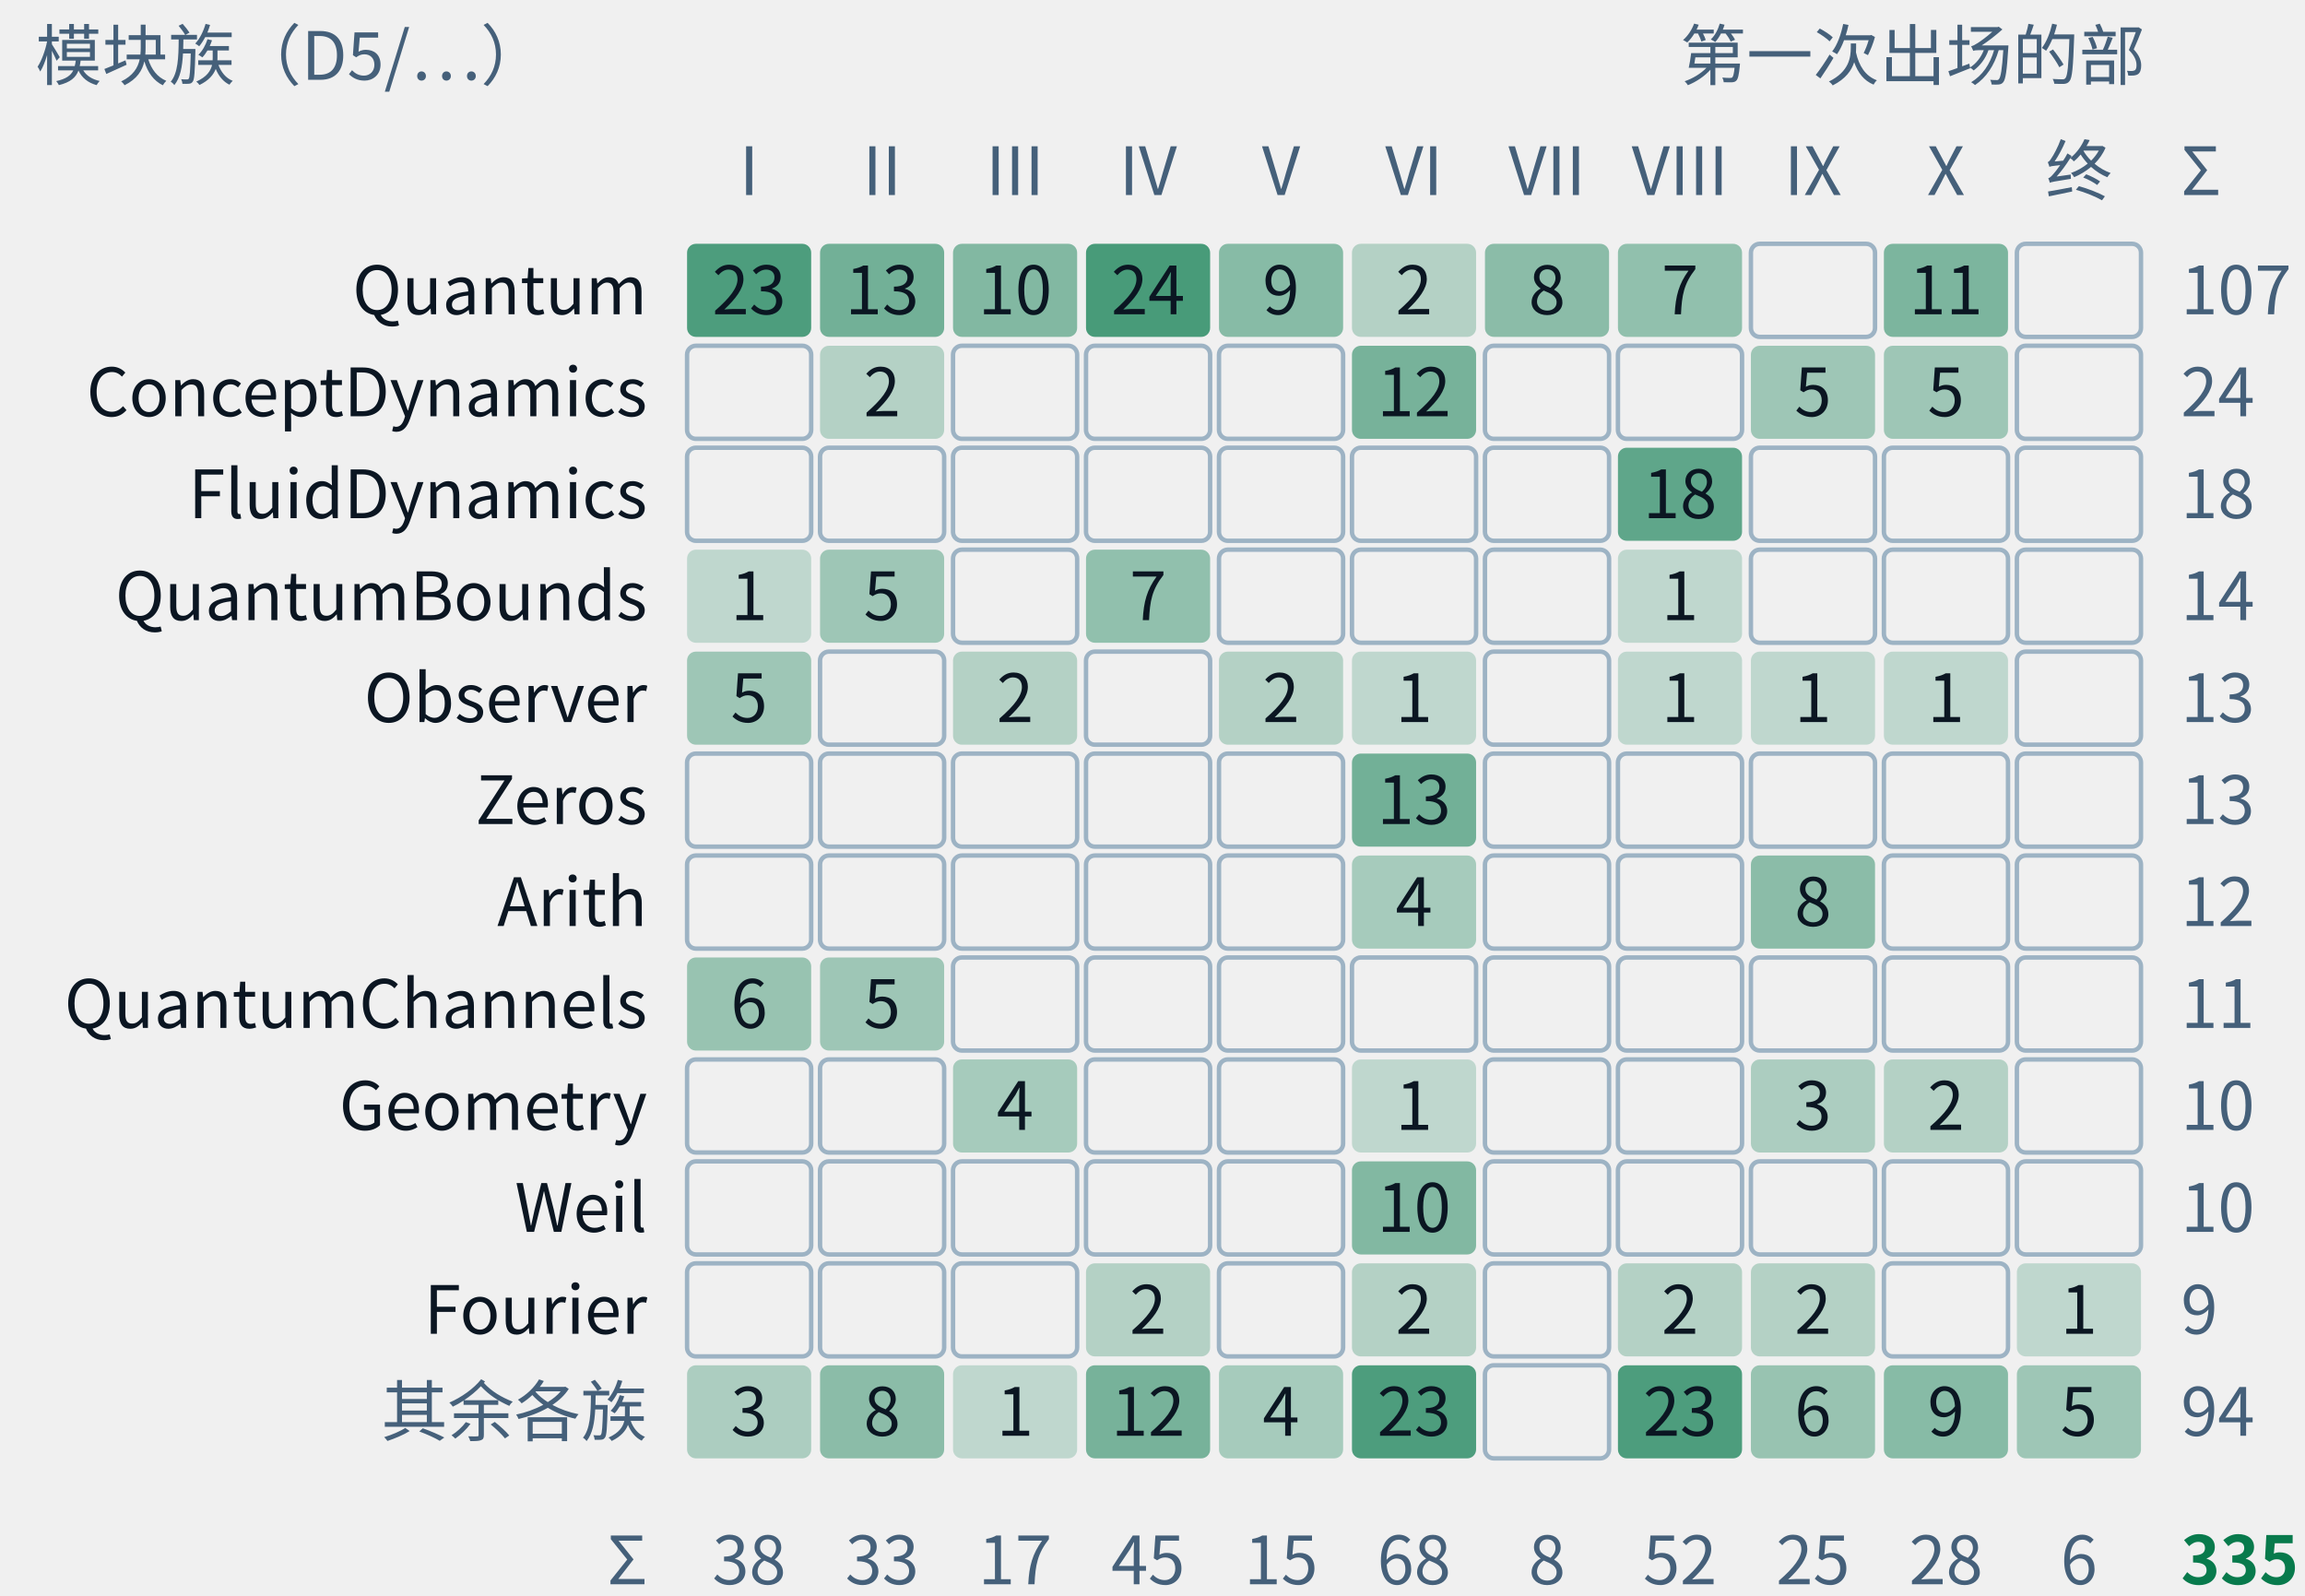
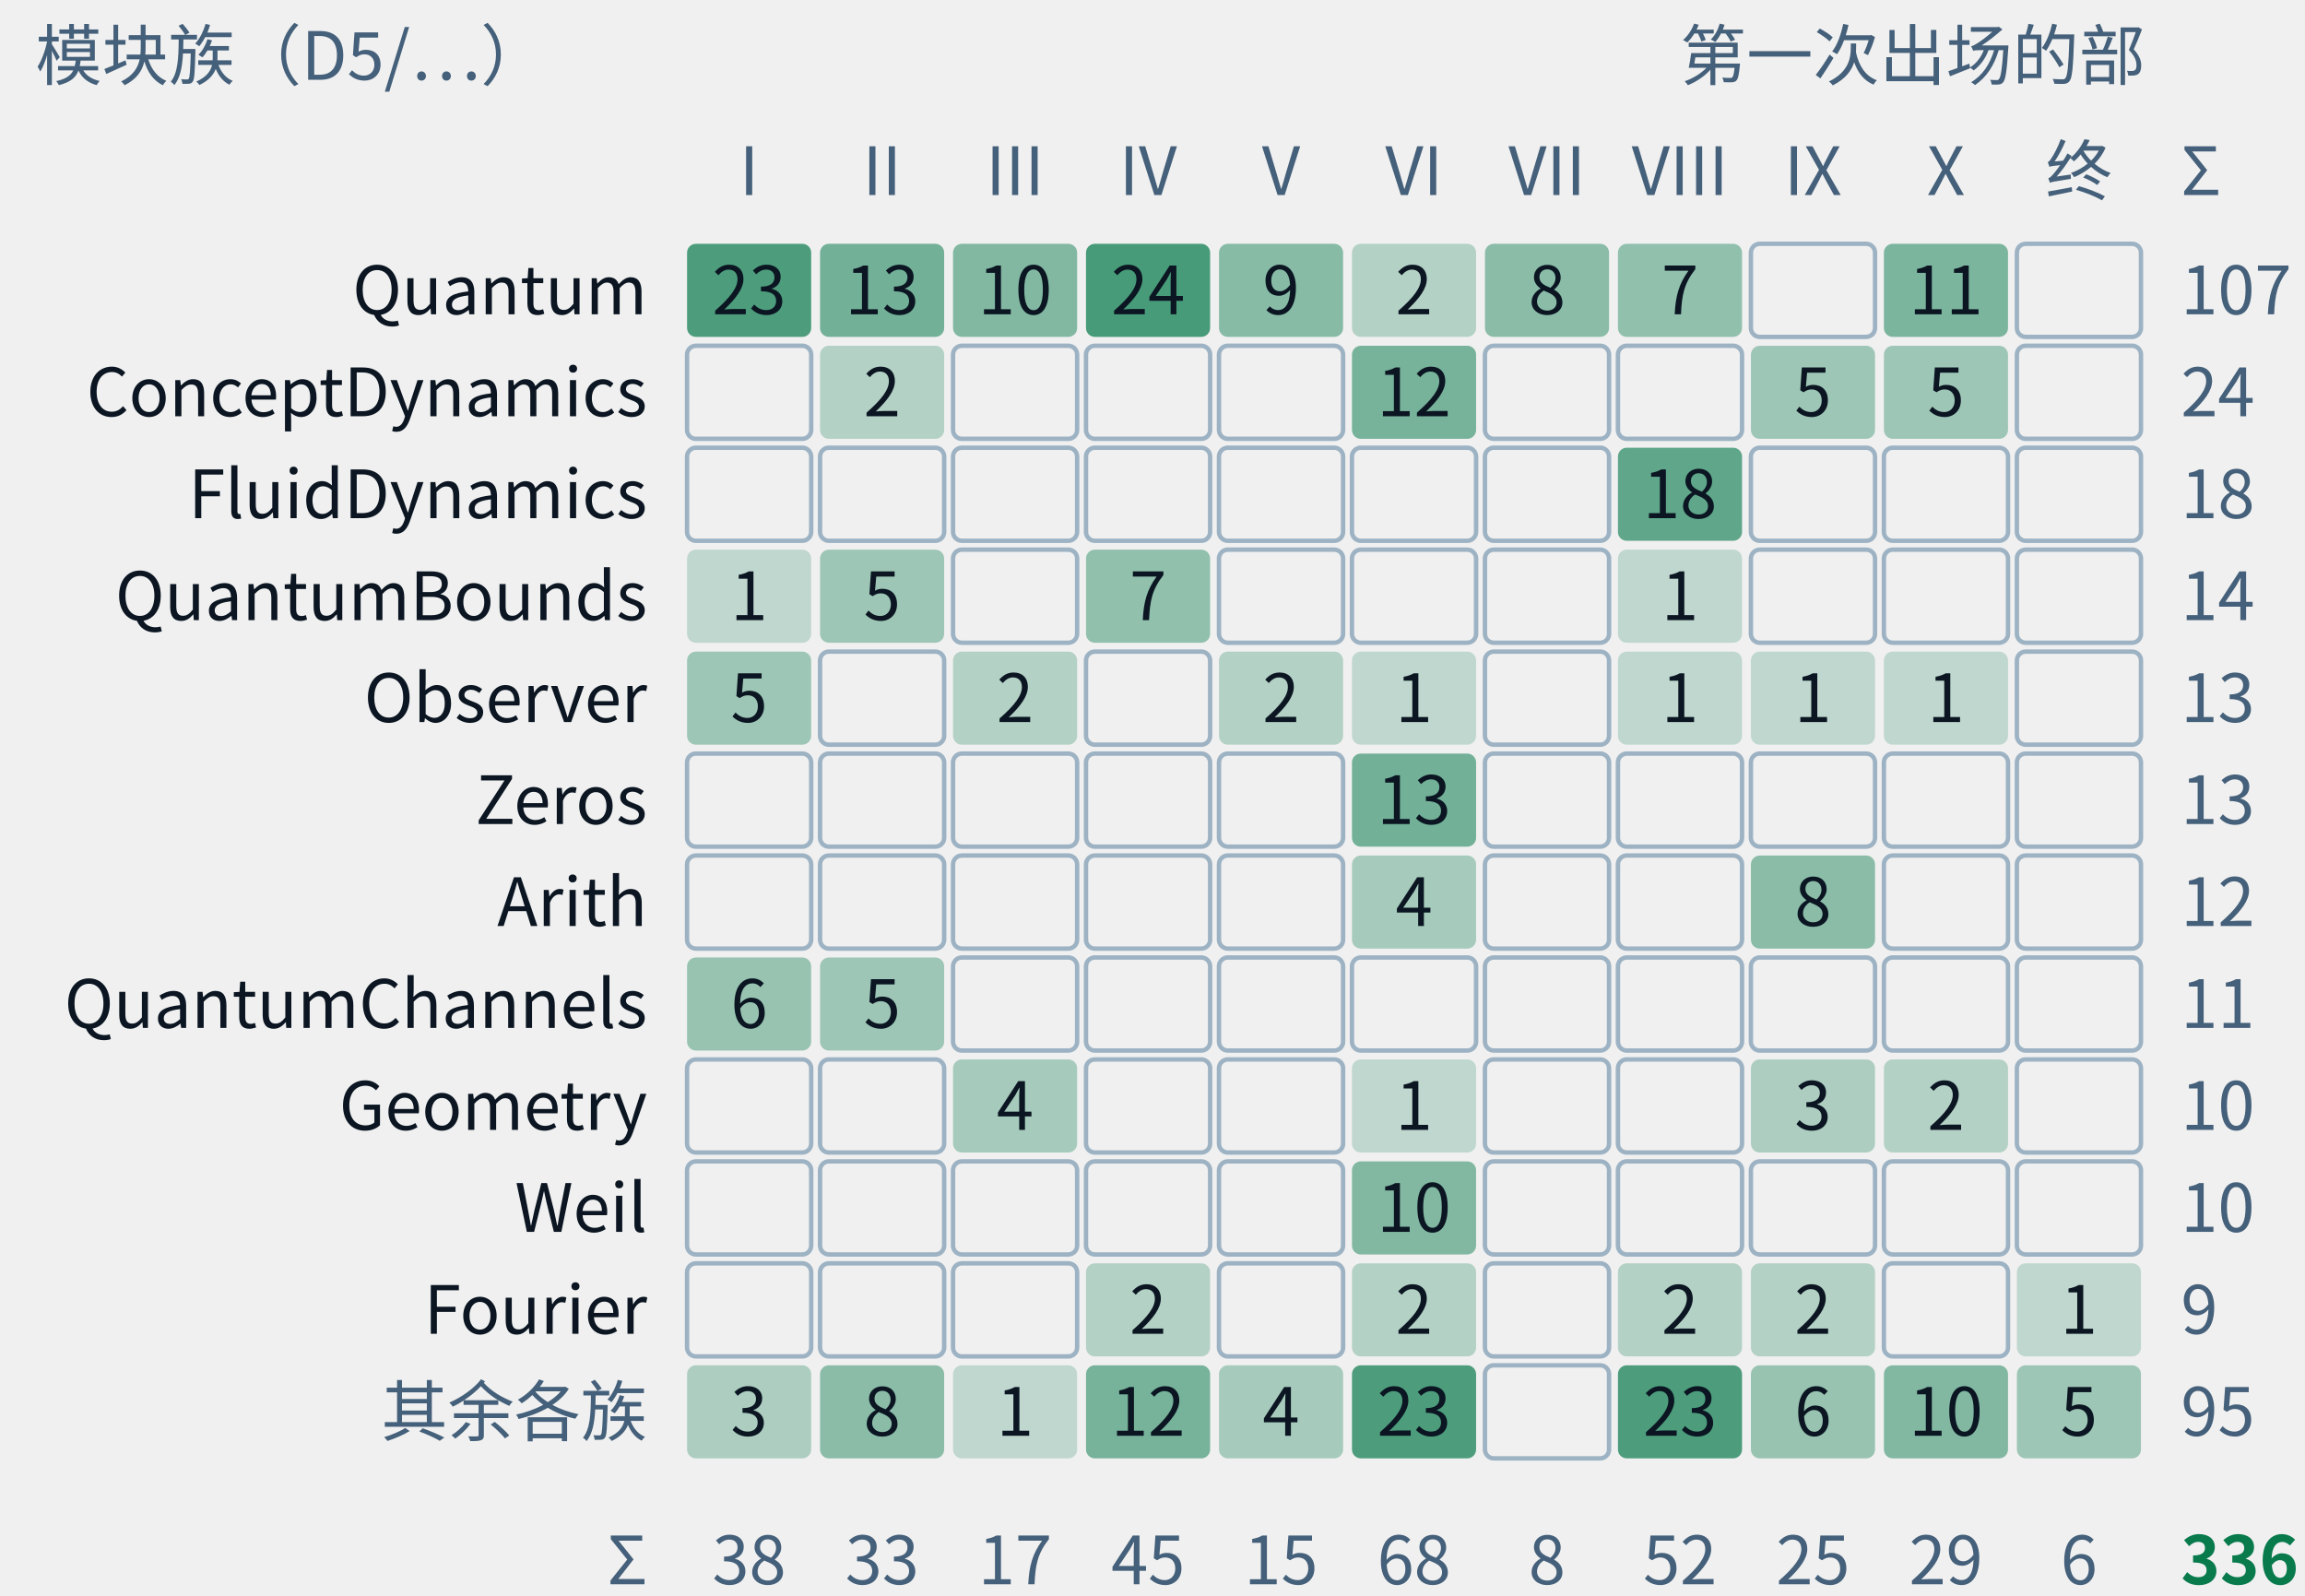
- <svg xmlns="http://www.w3.org/2000/svg" class="tr-fig" data-tr-fig="appc-modules-by-part" data-lang="zh" viewBox="0 0 520 360" width="520" height="360" font-family="'Noto Sans SC', 'Noto Sans CJK SC', 'Source Sans 3', 'PingFang SC', 'Microsoft YaHei', system-ui, sans-serif" role="img" aria-label="模块族与首次出场的部的计数格。行是 Quantum、ConceptDynamics、FluidDynamics、QuantumBounds、Observer、Zeros、Arith、QuantumChannels、Geometry、Weil、Fourier 与其余各族；列是第一至第十部与终章、附录。每格数字为条数，空格为零，合计 335 条。图不表示证明依赖。">
+ <svg xmlns="http://www.w3.org/2000/svg" class="tr-fig" data-tr-fig="appc-modules-by-part" data-lang="zh" viewBox="0 0 520 360" width="520" height="360" font-family="'Noto Sans SC', 'Noto Sans CJK SC', 'Source Sans 3', 'PingFang SC', 'Microsoft YaHei', system-ui, sans-serif" role="img" aria-label="模块族与首次出场的部的计数格。行是 Quantum、ConceptDynamics、FluidDynamics、QuantumBounds、Observer、Zeros、Arith、QuantumChannels、Geometry、Weil、Fourier 与其余各族；列是第一至第十部与终章、附录。每格数字为条数，空格为零，合计 336 条。图不表示证明依赖。">
  <style>.ts-ink{stroke:#0b1622}.tf-ink{fill:#0b1622}.ts-dim{stroke:#45607a}.tf-dim{fill:#45607a}.ts-faint{stroke:#9db3c4}.tf-faint{fill:#9db3c4}.ts-edge{stroke:#b9d0dd}.tf-edge{fill:#b9d0dd}.ts-hot{stroke:#5f9bb5}.tf-hot{fill:#5f9bb5}.ts-bg{stroke:#ffffff}.tf-bg{fill:#ffffff}.ts-panel{stroke:#eef5f9}.tf-panel{fill:#eef5f9}.ts-sheet{stroke:#f7fbfd}.tf-sheet{fill:#f7fbfd}.ts-cyan{stroke:#007c8a}.tf-cyan{fill:#007c8a}.ts-magenta{stroke:#b0128f}.tf-magenta{fill:#b0128f}.ts-amber{stroke:#946200}.tf-amber{fill:#946200}.ts-violet{stroke:#5a45c8}.tf-violet{fill:#5a45c8}.ts-ok{stroke:#087a4c}.tf-ok{fill:#087a4c}.ts-warn{stroke:#c21f3a}.tf-warn{fill:#c21f3a}.ts-blue{stroke:#1d5fd0}.tf-blue{fill:#1d5fd0}.ts-orange{stroke:#b85410}.tf-orange{fill:#b85410}.ts-sigma{stroke:#28405a}.tf-sigma{fill:#28405a}@media (prefers-color-scheme:dark){.ts-ink{stroke:#d4efff}.tf-ink{fill:#d4efff}.ts-dim{stroke:#6f8ea5}.tf-dim{fill:#6f8ea5}.ts-faint{stroke:#34506a}.tf-faint{fill:#34506a}.ts-edge{stroke:#143049}.tf-edge{fill:#143049}.ts-hot{stroke:#1f5d7c}.tf-hot{fill:#1f5d7c}.ts-bg{stroke:#03060c}.tf-bg{fill:#03060c}.ts-panel{stroke:#07101b}.tf-panel{fill:#07101b}.ts-sheet{stroke:#050c16}.tf-sheet{fill:#050c16}.ts-cyan{stroke:#19f0ff}.tf-cyan{fill:#19f0ff}.ts-magenta{stroke:#ff2fd0}.tf-magenta{fill:#ff2fd0}.ts-amber{stroke:#ffc83d}.tf-amber{fill:#ffc83d}.ts-violet{stroke:#9d8cff}.tf-violet{fill:#9d8cff}.ts-ok{stroke:#46ffb2}.tf-ok{fill:#46ffb2}.ts-warn{stroke:#ff5064}.tf-warn{fill:#ff5064}.ts-blue{stroke:#2a7bff}.tf-blue{fill:#2a7bff}.ts-orange{stroke:#ff8a3c}.tf-orange{fill:#ff8a3c}.ts-sigma{stroke:#cfe3ff}.tf-sigma{fill:#cfe3ff}}</style>
  <text class="tf-dim" x="8" y="18" font-size="15">模块族（D5/…）</text>
  <text class="tf-dim" x="484" y="18" font-size="15" text-anchor="end">第一次出场的部</text>
  <text class="tf-dim" x="169" y="44" font-size="15" text-anchor="middle">I</text>
  <text class="tf-dim" x="199" y="44" font-size="15" text-anchor="middle">II</text>
  <text class="tf-dim" x="229" y="44" font-size="15" text-anchor="middle">III</text>
  <text class="tf-dim" x="259" y="44" font-size="15" text-anchor="middle">IV</text>
  <text class="tf-dim" x="289" y="44" font-size="15" text-anchor="middle">V</text>
  <text class="tf-dim" x="319" y="44" font-size="15" text-anchor="middle">VI</text>
  <text class="tf-dim" x="349" y="44" font-size="15" text-anchor="middle">VII</text>
  <text class="tf-dim" x="379" y="44" font-size="15" text-anchor="middle">VIII</text>
  <text class="tf-dim" x="409" y="44" font-size="15" text-anchor="middle">IX</text>
  <text class="tf-dim" x="439" y="44" font-size="15" text-anchor="middle">X</text>
  <text class="tf-dim" x="469" y="44" font-size="15" text-anchor="middle">终</text>
  <text class="tf-ink" x="146" y="70.9" font-size="15" text-anchor="end">Quantum</text>
  <rect x="155" y="55" width="28" height="21" rx="2" class="tf-ok" fill-opacity="0.7" />
  <text class="tf-ink" x="169" y="70.9" font-size="15" text-anchor="middle">23</text>
  <rect x="185" y="55" width="28" height="21" rx="2" class="tf-ok" fill-opacity="0.54" />
  <text class="tf-ink" x="199" y="70.9" font-size="15" text-anchor="middle">13</text>
  <rect x="215" y="55" width="28" height="21" rx="2" class="tf-ok" fill-opacity="0.47" />
  <text class="tf-ink" x="229" y="70.9" font-size="15" text-anchor="middle">10</text>
  <rect x="245" y="55" width="28" height="21" rx="2" class="tf-ok" fill-opacity="0.72" />
  <text class="tf-ink" x="259" y="70.9" font-size="15" text-anchor="middle">24</text>
  <rect x="275" y="55" width="28" height="21" rx="2" class="tf-ok" fill-opacity="0.45" />
  <text class="tf-ink" x="289" y="70.9" font-size="15" text-anchor="middle">9</text>
  <rect x="305" y="55" width="28" height="21" rx="2" class="tf-ok" fill-opacity="0.26" />
  <text class="tf-ink" x="319" y="70.9" font-size="15" text-anchor="middle">2</text>
  <rect x="335" y="55" width="28" height="21" rx="2" class="tf-ok" fill-opacity="0.43" />
  <text class="tf-ink" x="349" y="70.9" font-size="15" text-anchor="middle">8</text>
  <rect x="365" y="55" width="28" height="21" rx="2" class="tf-ok" fill-opacity="0.41" />
  <text class="tf-ink" x="379" y="70.9" font-size="15" text-anchor="middle">7</text>
  <rect x="395" y="55" width="28" height="21" rx="2" class="ts-faint" stroke-width="1" fill="none" />
  <rect x="425" y="55" width="28" height="21" rx="2" class="tf-ok" fill-opacity="0.5" />
  <text class="tf-ink" x="439" y="70.9" font-size="15" text-anchor="middle">11</text>
  <rect x="455" y="55" width="28" height="21" rx="2" class="ts-faint" stroke-width="1" fill="none" />
  <text class="tf-dim" x="492" y="70.9" font-size="15">107</text>
  <text class="tf-ink" x="146" y="93.9" font-size="15" text-anchor="end">ConceptDynamics</text>
  <rect x="155" y="78" width="28" height="21" rx="2" class="ts-faint" stroke-width="1" fill="none" />
  <rect x="185" y="78" width="28" height="21" rx="2" class="tf-ok" fill-opacity="0.26" />
  <text class="tf-ink" x="199" y="93.9" font-size="15" text-anchor="middle">2</text>
  <rect x="215" y="78" width="28" height="21" rx="2" class="ts-faint" stroke-width="1" fill="none" />
  <rect x="245" y="78" width="28" height="21" rx="2" class="ts-faint" stroke-width="1" fill="none" />
  <rect x="275" y="78" width="28" height="21" rx="2" class="ts-faint" stroke-width="1" fill="none" />
  <rect x="305" y="78" width="28" height="21" rx="2" class="tf-ok" fill-opacity="0.52" />
  <text class="tf-ink" x="319" y="93.9" font-size="15" text-anchor="middle">12</text>
  <rect x="335" y="78" width="28" height="21" rx="2" class="ts-faint" stroke-width="1" fill="none" />
  <rect x="365" y="78" width="28" height="21" rx="2" class="ts-faint" stroke-width="1" fill="none" />
  <rect x="395" y="78" width="28" height="21" rx="2" class="tf-ok" fill-opacity="0.35" />
  <text class="tf-ink" x="409" y="93.9" font-size="15" text-anchor="middle">5</text>
  <rect x="425" y="78" width="28" height="21" rx="2" class="tf-ok" fill-opacity="0.35" />
  <text class="tf-ink" x="439" y="93.9" font-size="15" text-anchor="middle">5</text>
  <rect x="455" y="78" width="28" height="21" rx="2" class="ts-faint" stroke-width="1" fill="none" />
  <text class="tf-dim" x="492" y="93.9" font-size="15">24</text>
  <text class="tf-ink" x="146" y="116.9" font-size="15" text-anchor="end">FluidDynamics</text>
  <rect x="155" y="101" width="28" height="21" rx="2" class="ts-faint" stroke-width="1" fill="none" />
  <rect x="185" y="101" width="28" height="21" rx="2" class="ts-faint" stroke-width="1" fill="none" />
  <rect x="215" y="101" width="28" height="21" rx="2" class="ts-faint" stroke-width="1" fill="none" />
  <rect x="245" y="101" width="28" height="21" rx="2" class="ts-faint" stroke-width="1" fill="none" />
  <rect x="275" y="101" width="28" height="21" rx="2" class="ts-faint" stroke-width="1" fill="none" />
  <rect x="305" y="101" width="28" height="21" rx="2" class="ts-faint" stroke-width="1" fill="none" />
  <rect x="335" y="101" width="28" height="21" rx="2" class="ts-faint" stroke-width="1" fill="none" />
  <rect x="365" y="101" width="28" height="21" rx="2" class="tf-ok" fill-opacity="0.62" />
  <text class="tf-ink" x="379" y="116.9" font-size="15" text-anchor="middle">18</text>
  <rect x="395" y="101" width="28" height="21" rx="2" class="ts-faint" stroke-width="1" fill="none" />
  <rect x="425" y="101" width="28" height="21" rx="2" class="ts-faint" stroke-width="1" fill="none" />
  <rect x="455" y="101" width="28" height="21" rx="2" class="ts-faint" stroke-width="1" fill="none" />
  <text class="tf-dim" x="492" y="116.9" font-size="15">18</text>
  <text class="tf-ink" x="146" y="139.9" font-size="15" text-anchor="end">QuantumBounds</text>
  <rect x="155" y="124" width="28" height="21" rx="2" class="tf-ok" fill-opacity="0.21" />
  <text class="tf-ink" x="169" y="139.9" font-size="15" text-anchor="middle">1</text>
  <rect x="185" y="124" width="28" height="21" rx="2" class="tf-ok" fill-opacity="0.35" />
  <text class="tf-ink" x="199" y="139.9" font-size="15" text-anchor="middle">5</text>
  <rect x="215" y="124" width="28" height="21" rx="2" class="ts-faint" stroke-width="1" fill="none" />
  <rect x="245" y="124" width="28" height="21" rx="2" class="tf-ok" fill-opacity="0.41" />
  <text class="tf-ink" x="259" y="139.9" font-size="15" text-anchor="middle">7</text>
  <rect x="275" y="124" width="28" height="21" rx="2" class="ts-faint" stroke-width="1" fill="none" />
  <rect x="305" y="124" width="28" height="21" rx="2" class="ts-faint" stroke-width="1" fill="none" />
  <rect x="335" y="124" width="28" height="21" rx="2" class="ts-faint" stroke-width="1" fill="none" />
  <rect x="365" y="124" width="28" height="21" rx="2" class="tf-ok" fill-opacity="0.21" />
  <text class="tf-ink" x="379" y="139.9" font-size="15" text-anchor="middle">1</text>
  <rect x="395" y="124" width="28" height="21" rx="2" class="ts-faint" stroke-width="1" fill="none" />
  <rect x="425" y="124" width="28" height="21" rx="2" class="ts-faint" stroke-width="1" fill="none" />
  <rect x="455" y="124" width="28" height="21" rx="2" class="ts-faint" stroke-width="1" fill="none" />
  <text class="tf-dim" x="492" y="139.9" font-size="15">14</text>
  <text class="tf-ink" x="146" y="162.9" font-size="15" text-anchor="end">Observer</text>
  <rect x="155" y="147" width="28" height="21" rx="2" class="tf-ok" fill-opacity="0.35" />
  <text class="tf-ink" x="169" y="162.9" font-size="15" text-anchor="middle">5</text>
  <rect x="185" y="147" width="28" height="21" rx="2" class="ts-faint" stroke-width="1" fill="none" />
  <rect x="215" y="147" width="28" height="21" rx="2" class="tf-ok" fill-opacity="0.26" />
  <text class="tf-ink" x="229" y="162.9" font-size="15" text-anchor="middle">2</text>
  <rect x="245" y="147" width="28" height="21" rx="2" class="ts-faint" stroke-width="1" fill="none" />
  <rect x="275" y="147" width="28" height="21" rx="2" class="tf-ok" fill-opacity="0.26" />
  <text class="tf-ink" x="289" y="162.9" font-size="15" text-anchor="middle">2</text>
  <rect x="305" y="147" width="28" height="21" rx="2" class="tf-ok" fill-opacity="0.21" />
  <text class="tf-ink" x="319" y="162.9" font-size="15" text-anchor="middle">1</text>
  <rect x="335" y="147" width="28" height="21" rx="2" class="ts-faint" stroke-width="1" fill="none" />
  <rect x="365" y="147" width="28" height="21" rx="2" class="tf-ok" fill-opacity="0.21" />
  <text class="tf-ink" x="379" y="162.9" font-size="15" text-anchor="middle">1</text>
  <rect x="395" y="147" width="28" height="21" rx="2" class="tf-ok" fill-opacity="0.21" />
  <text class="tf-ink" x="409" y="162.9" font-size="15" text-anchor="middle">1</text>
  <rect x="425" y="147" width="28" height="21" rx="2" class="tf-ok" fill-opacity="0.21" />
  <text class="tf-ink" x="439" y="162.9" font-size="15" text-anchor="middle">1</text>
  <rect x="455" y="147" width="28" height="21" rx="2" class="ts-faint" stroke-width="1" fill="none" />
  <text class="tf-dim" x="492" y="162.9" font-size="15">13</text>
  <text class="tf-ink" x="146" y="185.9" font-size="15" text-anchor="end">Zeros</text>
  <rect x="155" y="170" width="28" height="21" rx="2" class="ts-faint" stroke-width="1" fill="none" />
  <rect x="185" y="170" width="28" height="21" rx="2" class="ts-faint" stroke-width="1" fill="none" />
  <rect x="215" y="170" width="28" height="21" rx="2" class="ts-faint" stroke-width="1" fill="none" />
  <rect x="245" y="170" width="28" height="21" rx="2" class="ts-faint" stroke-width="1" fill="none" />
  <rect x="275" y="170" width="28" height="21" rx="2" class="ts-faint" stroke-width="1" fill="none" />
  <rect x="305" y="170" width="28" height="21" rx="2" class="tf-ok" fill-opacity="0.54" />
  <text class="tf-ink" x="319" y="185.9" font-size="15" text-anchor="middle">13</text>
  <rect x="335" y="170" width="28" height="21" rx="2" class="ts-faint" stroke-width="1" fill="none" />
  <rect x="365" y="170" width="28" height="21" rx="2" class="ts-faint" stroke-width="1" fill="none" />
  <rect x="395" y="170" width="28" height="21" rx="2" class="ts-faint" stroke-width="1" fill="none" />
  <rect x="425" y="170" width="28" height="21" rx="2" class="ts-faint" stroke-width="1" fill="none" />
  <rect x="455" y="170" width="28" height="21" rx="2" class="ts-faint" stroke-width="1" fill="none" />
  <text class="tf-dim" x="492" y="185.9" font-size="15">13</text>
  <text class="tf-ink" x="146" y="208.9" font-size="15" text-anchor="end">Arith</text>
  <rect x="155" y="193" width="28" height="21" rx="2" class="ts-faint" stroke-width="1" fill="none" />
  <rect x="185" y="193" width="28" height="21" rx="2" class="ts-faint" stroke-width="1" fill="none" />
  <rect x="215" y="193" width="28" height="21" rx="2" class="ts-faint" stroke-width="1" fill="none" />
  <rect x="245" y="193" width="28" height="21" rx="2" class="ts-faint" stroke-width="1" fill="none" />
  <rect x="275" y="193" width="28" height="21" rx="2" class="ts-faint" stroke-width="1" fill="none" />
  <rect x="305" y="193" width="28" height="21" rx="2" class="tf-ok" fill-opacity="0.32" />
  <text class="tf-ink" x="319" y="208.9" font-size="15" text-anchor="middle">4</text>
  <rect x="335" y="193" width="28" height="21" rx="2" class="ts-faint" stroke-width="1" fill="none" />
  <rect x="365" y="193" width="28" height="21" rx="2" class="ts-faint" stroke-width="1" fill="none" />
  <rect x="395" y="193" width="28" height="21" rx="2" class="tf-ok" fill-opacity="0.43" />
  <text class="tf-ink" x="409" y="208.9" font-size="15" text-anchor="middle">8</text>
  <rect x="425" y="193" width="28" height="21" rx="2" class="ts-faint" stroke-width="1" fill="none" />
  <rect x="455" y="193" width="28" height="21" rx="2" class="ts-faint" stroke-width="1" fill="none" />
  <text class="tf-dim" x="492" y="208.9" font-size="15">12</text>
  <text class="tf-ink" x="146" y="231.9" font-size="15" text-anchor="end">QuantumChannels</text>
  <rect x="155" y="216" width="28" height="21" rx="2" class="tf-ok" fill-opacity="0.38" />
  <text class="tf-ink" x="169" y="231.9" font-size="15" text-anchor="middle">6</text>
  <rect x="185" y="216" width="28" height="21" rx="2" class="tf-ok" fill-opacity="0.35" />
  <text class="tf-ink" x="199" y="231.9" font-size="15" text-anchor="middle">5</text>
  <rect x="215" y="216" width="28" height="21" rx="2" class="ts-faint" stroke-width="1" fill="none" />
  <rect x="245" y="216" width="28" height="21" rx="2" class="ts-faint" stroke-width="1" fill="none" />
  <rect x="275" y="216" width="28" height="21" rx="2" class="ts-faint" stroke-width="1" fill="none" />
  <rect x="305" y="216" width="28" height="21" rx="2" class="ts-faint" stroke-width="1" fill="none" />
  <rect x="335" y="216" width="28" height="21" rx="2" class="ts-faint" stroke-width="1" fill="none" />
  <rect x="365" y="216" width="28" height="21" rx="2" class="ts-faint" stroke-width="1" fill="none" />
  <rect x="395" y="216" width="28" height="21" rx="2" class="ts-faint" stroke-width="1" fill="none" />
  <rect x="425" y="216" width="28" height="21" rx="2" class="ts-faint" stroke-width="1" fill="none" />
  <rect x="455" y="216" width="28" height="21" rx="2" class="ts-faint" stroke-width="1" fill="none" />
  <text class="tf-dim" x="492" y="231.9" font-size="15">11</text>
  <text class="tf-ink" x="146" y="254.9" font-size="15" text-anchor="end">Geometry</text>
  <rect x="155" y="239" width="28" height="21" rx="2" class="ts-faint" stroke-width="1" fill="none" />
  <rect x="185" y="239" width="28" height="21" rx="2" class="ts-faint" stroke-width="1" fill="none" />
  <rect x="215" y="239" width="28" height="21" rx="2" class="tf-ok" fill-opacity="0.32" />
  <text class="tf-ink" x="229" y="254.9" font-size="15" text-anchor="middle">4</text>
  <rect x="245" y="239" width="28" height="21" rx="2" class="ts-faint" stroke-width="1" fill="none" />
  <rect x="275" y="239" width="28" height="21" rx="2" class="ts-faint" stroke-width="1" fill="none" />
  <rect x="305" y="239" width="28" height="21" rx="2" class="tf-ok" fill-opacity="0.21" />
  <text class="tf-ink" x="319" y="254.9" font-size="15" text-anchor="middle">1</text>
  <rect x="335" y="239" width="28" height="21" rx="2" class="ts-faint" stroke-width="1" fill="none" />
  <rect x="365" y="239" width="28" height="21" rx="2" class="ts-faint" stroke-width="1" fill="none" />
  <rect x="395" y="239" width="28" height="21" rx="2" class="tf-ok" fill-opacity="0.29" />
  <text class="tf-ink" x="409" y="254.9" font-size="15" text-anchor="middle">3</text>
  <rect x="425" y="239" width="28" height="21" rx="2" class="tf-ok" fill-opacity="0.26" />
  <text class="tf-ink" x="439" y="254.9" font-size="15" text-anchor="middle">2</text>
  <rect x="455" y="239" width="28" height="21" rx="2" class="ts-faint" stroke-width="1" fill="none" />
  <text class="tf-dim" x="492" y="254.9" font-size="15">10</text>
  <text class="tf-ink" x="146" y="277.9" font-size="15" text-anchor="end">Weil</text>
  <rect x="155" y="262" width="28" height="21" rx="2" class="ts-faint" stroke-width="1" fill="none" />
  <rect x="185" y="262" width="28" height="21" rx="2" class="ts-faint" stroke-width="1" fill="none" />
  <rect x="215" y="262" width="28" height="21" rx="2" class="ts-faint" stroke-width="1" fill="none" />
  <rect x="245" y="262" width="28" height="21" rx="2" class="ts-faint" stroke-width="1" fill="none" />
  <rect x="275" y="262" width="28" height="21" rx="2" class="ts-faint" stroke-width="1" fill="none" />
  <rect x="305" y="262" width="28" height="21" rx="2" class="tf-ok" fill-opacity="0.47" />
  <text class="tf-ink" x="319" y="277.9" font-size="15" text-anchor="middle">10</text>
  <rect x="335" y="262" width="28" height="21" rx="2" class="ts-faint" stroke-width="1" fill="none" />
  <rect x="365" y="262" width="28" height="21" rx="2" class="ts-faint" stroke-width="1" fill="none" />
  <rect x="395" y="262" width="28" height="21" rx="2" class="ts-faint" stroke-width="1" fill="none" />
  <rect x="425" y="262" width="28" height="21" rx="2" class="ts-faint" stroke-width="1" fill="none" />
  <rect x="455" y="262" width="28" height="21" rx="2" class="ts-faint" stroke-width="1" fill="none" />
  <text class="tf-dim" x="492" y="277.9" font-size="15">10</text>
  <text class="tf-ink" x="146" y="300.9" font-size="15" text-anchor="end">Fourier</text>
  <rect x="155" y="285" width="28" height="21" rx="2" class="ts-faint" stroke-width="1" fill="none" />
  <rect x="185" y="285" width="28" height="21" rx="2" class="ts-faint" stroke-width="1" fill="none" />
  <rect x="215" y="285" width="28" height="21" rx="2" class="ts-faint" stroke-width="1" fill="none" />
  <rect x="245" y="285" width="28" height="21" rx="2" class="tf-ok" fill-opacity="0.26" />
  <text class="tf-ink" x="259" y="300.9" font-size="15" text-anchor="middle">2</text>
  <rect x="275" y="285" width="28" height="21" rx="2" class="ts-faint" stroke-width="1" fill="none" />
  <rect x="305" y="285" width="28" height="21" rx="2" class="tf-ok" fill-opacity="0.26" />
  <text class="tf-ink" x="319" y="300.9" font-size="15" text-anchor="middle">2</text>
  <rect x="335" y="285" width="28" height="21" rx="2" class="ts-faint" stroke-width="1" fill="none" />
  <rect x="365" y="285" width="28" height="21" rx="2" class="tf-ok" fill-opacity="0.26" />
  <text class="tf-ink" x="379" y="300.9" font-size="15" text-anchor="middle">2</text>
  <rect x="395" y="285" width="28" height="21" rx="2" class="tf-ok" fill-opacity="0.26" />
  <text class="tf-ink" x="409" y="300.9" font-size="15" text-anchor="middle">2</text>
  <rect x="425" y="285" width="28" height="21" rx="2" class="ts-faint" stroke-width="1" fill="none" />
  <rect x="455" y="285" width="28" height="21" rx="2" class="tf-ok" fill-opacity="0.21" />
  <text class="tf-ink" x="469" y="300.9" font-size="15" text-anchor="middle">1</text>
  <text class="tf-dim" x="492" y="300.9" font-size="15">9</text>
  <text class="tf-dim" x="146" y="323.9" font-size="15" text-anchor="end">其余各族</text>
  <rect x="155" y="308" width="28" height="21" rx="2" class="tf-ok" fill-opacity="0.29" />
  <text class="tf-ink" x="169" y="323.9" font-size="15" text-anchor="middle">3</text>
  <rect x="185" y="308" width="28" height="21" rx="2" class="tf-ok" fill-opacity="0.43" />
  <text class="tf-ink" x="199" y="323.9" font-size="15" text-anchor="middle">8</text>
  <rect x="215" y="308" width="28" height="21" rx="2" class="tf-ok" fill-opacity="0.21" />
  <text class="tf-ink" x="229" y="323.9" font-size="15" text-anchor="middle">1</text>
  <rect x="245" y="308" width="28" height="21" rx="2" class="tf-ok" fill-opacity="0.52" />
  <text class="tf-ink" x="259" y="323.9" font-size="15" text-anchor="middle">12</text>
  <rect x="275" y="308" width="28" height="21" rx="2" class="tf-ok" fill-opacity="0.32" />
  <text class="tf-ink" x="289" y="323.9" font-size="15" text-anchor="middle">4</text>
  <rect x="305" y="308" width="28" height="21" rx="2" class="tf-ok" fill-opacity="0.7" />
  <text class="tf-ink" x="319" y="323.9" font-size="15" text-anchor="middle">23</text>
  <rect x="335" y="308" width="28" height="21" rx="2" class="ts-faint" stroke-width="1" fill="none" />
  <rect x="365" y="308" width="28" height="21" rx="2" class="tf-ok" fill-opacity="0.7" />
  <text class="tf-ink" x="379" y="323.9" font-size="15" text-anchor="middle">23</text>
  <rect x="395" y="308" width="28" height="21" rx="2" class="tf-ok" fill-opacity="0.38" />
  <text class="tf-ink" x="409" y="323.9" font-size="15" text-anchor="middle">6</text>
-   <rect x="425" y="308" width="28" height="21" rx="2" class="tf-ok" fill-opacity="0.45" />
-   <text class="tf-ink" x="439" y="323.9" font-size="15" text-anchor="middle">9</text>
+   <rect x="425" y="308" width="28" height="21" rx="2" class="tf-ok" fill-opacity="0.47" />
+   <text class="tf-ink" x="439" y="323.9" font-size="15" text-anchor="middle">10</text>
  <rect x="455" y="308" width="28" height="21" rx="2" class="tf-ok" fill-opacity="0.35" />
  <text class="tf-ink" x="469" y="323.9" font-size="15" text-anchor="middle">5</text>
-   <text class="tf-dim" x="492" y="323.9" font-size="15">94</text>
+   <text class="tf-dim" x="492" y="323.9" font-size="15">95</text>
  <text class="tf-dim" x="492" y="44" font-size="15">Σ</text>
  <text class="tf-dim" x="146" y="357.4" font-size="15" text-anchor="end">Σ</text>
  <text class="tf-dim" x="169" y="357.4" font-size="15" text-anchor="middle">38</text>
  <text class="tf-dim" x="199" y="357.4" font-size="15" text-anchor="middle">33</text>
  <text class="tf-dim" x="229" y="357.4" font-size="15" text-anchor="middle">17</text>
  <text class="tf-dim" x="259" y="357.4" font-size="15" text-anchor="middle">45</text>
  <text class="tf-dim" x="289" y="357.4" font-size="15" text-anchor="middle">15</text>
  <text class="tf-dim" x="319" y="357.4" font-size="15" text-anchor="middle">68</text>
  <text class="tf-dim" x="349" y="357.4" font-size="15" text-anchor="middle">8</text>
  <text class="tf-dim" x="379" y="357.4" font-size="15" text-anchor="middle">52</text>
  <text class="tf-dim" x="409" y="357.4" font-size="15" text-anchor="middle">25</text>
-   <text class="tf-dim" x="439" y="357.4" font-size="15" text-anchor="middle">28</text>
+   <text class="tf-dim" x="439" y="357.4" font-size="15" text-anchor="middle">29</text>
  <text class="tf-dim" x="469" y="357.4" font-size="15" text-anchor="middle">6</text>
-   <text class="tf-ok" x="492" y="357.4" font-size="15" font-weight="600">335</text>
+   <text class="tf-ok" x="492" y="357.4" font-size="15" font-weight="600">336</text>
</svg>
